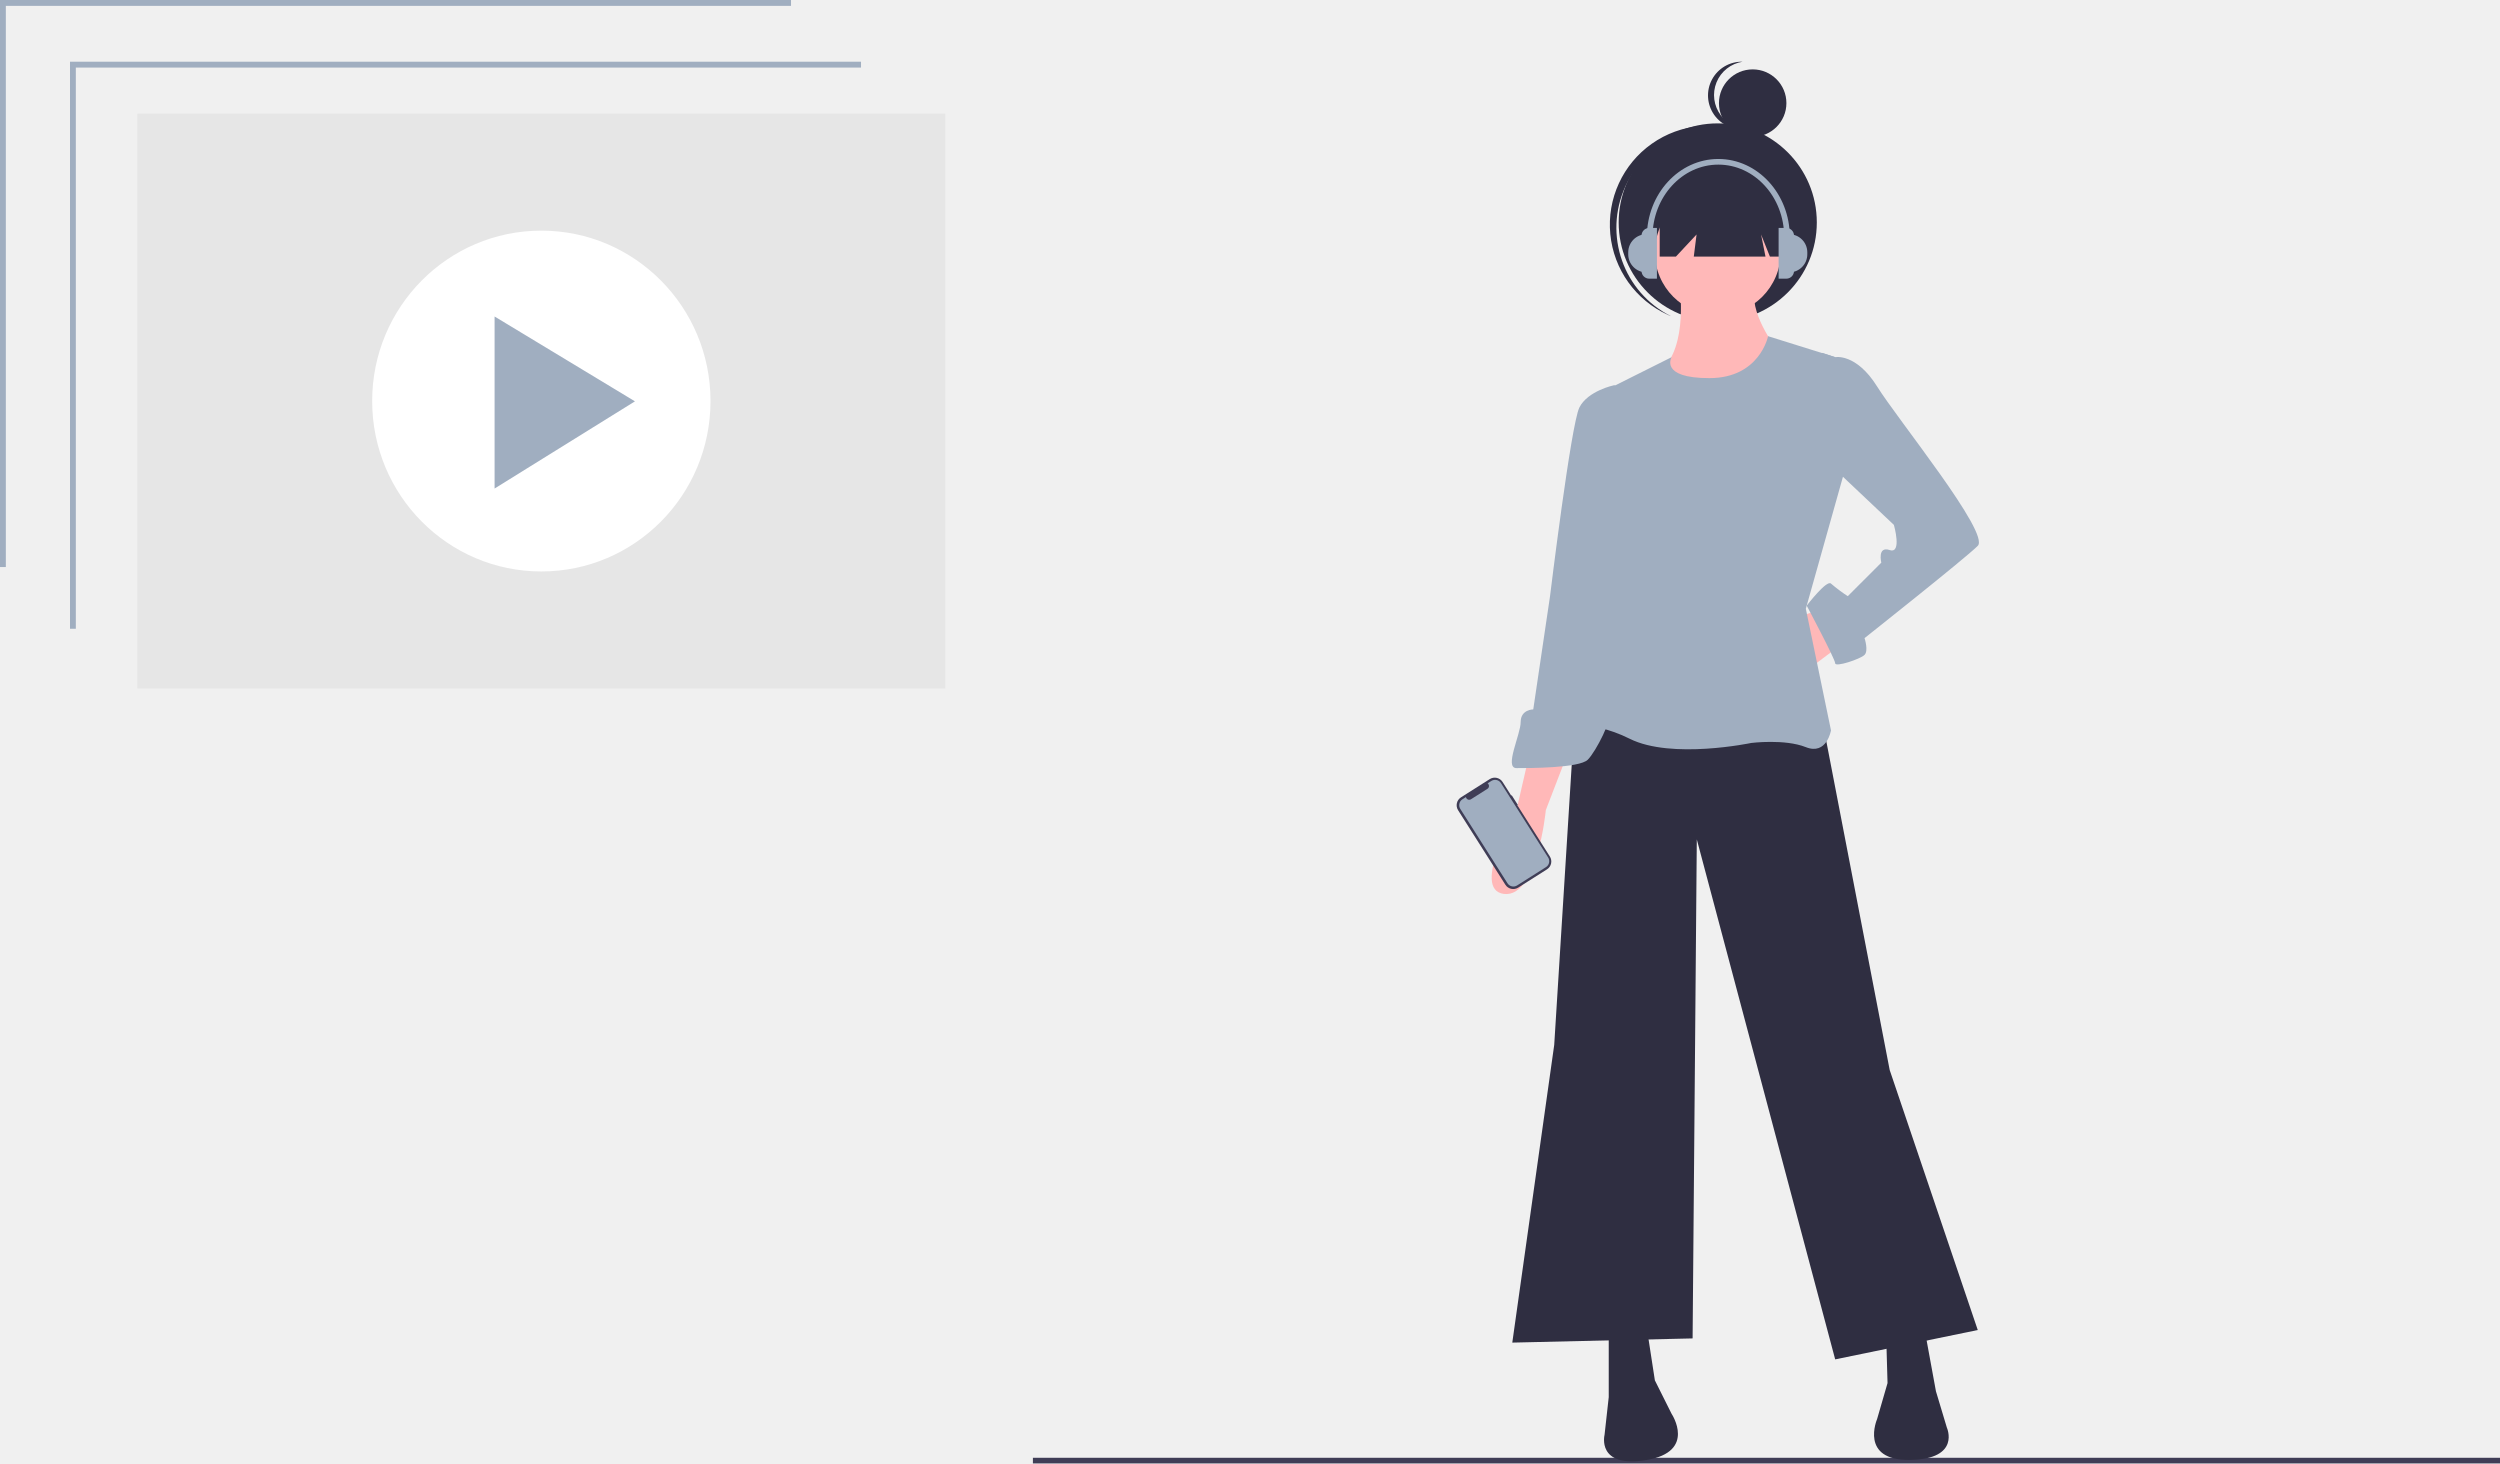
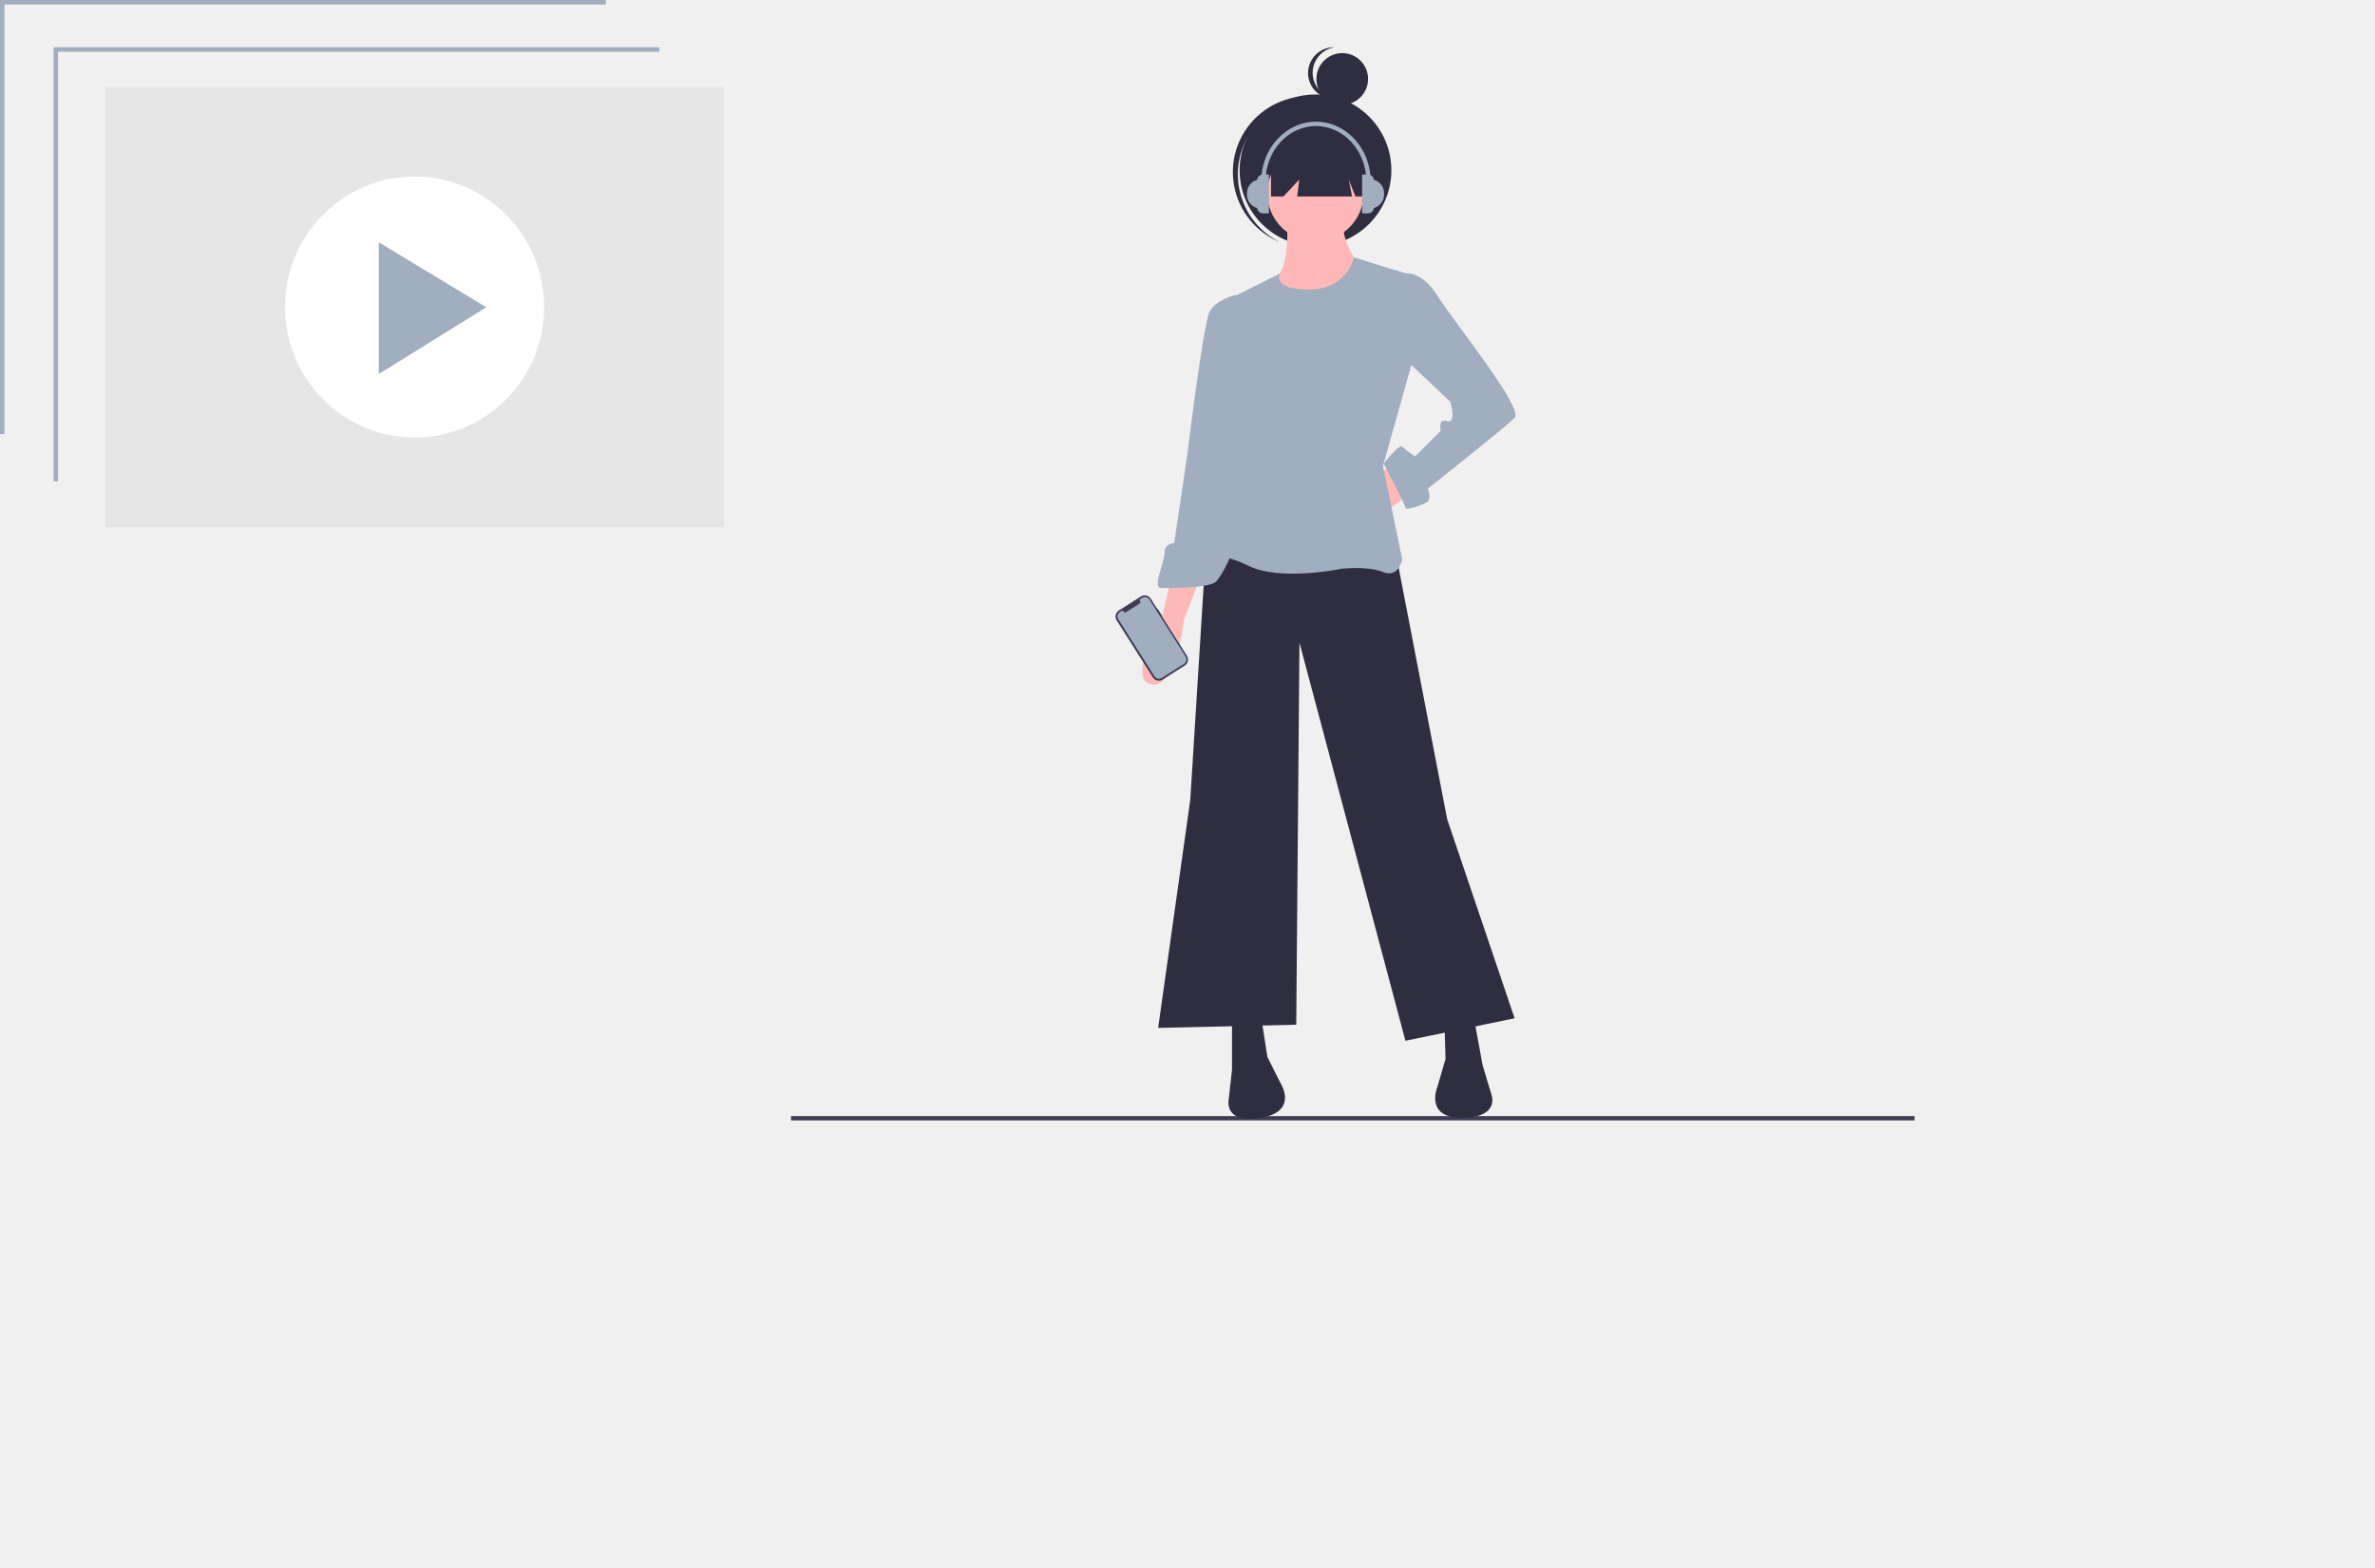
- <svg xmlns="http://www.w3.org/2000/svg" data-name="Layer 1">
+ <svg xmlns="http://www.w3.org/2000/svg" data-name="Layer 1" viewBox="0 0 1099.2 725.77">
  <path fill="#3f3d56" d="M366.102 516.697h520v2h-520z" />
  <circle cx="621.221" cy="36.546" r="11.954" fill="#2f2e41" />
  <path d="M609.937 40.894a11.955 11.955 0 017.725-19.02 11.95 11.95 0 101.486 23.758 11.924 11.924 0 01-9.21-4.738z" fill="#2f2e41" />
  <circle cx="608.837" cy="78.843" r="35.114" fill="#2f2e41" />
  <path d="M576.119 66.052a35.107 35.107 0 0145.468-17.729c-.355-.177-.707-.357-1.07-.524a35.114 35.114 0 10-29.302 63.822c.363.167.729.317 1.094.47a35.108 35.108 0 01-16.19-46.039z" fill="#2f2e41" />
  <path fill="#ffb8b8" d="M652.693 228.404l-11.891 8.918-5.945-17.836 13.377-4.459 4.459 13.377z" />
  <path fill="#2f2e41" d="M646.004 255.901l23.781 123.364 31.213 92.151-50.535 10.404-49.048-184.303-1.487 176.872-63.911 1.486 14.863-105.528 7.432-118.905 87.692 4.459z" />
  <path d="M570.202 471.416v23.781l-1.486 13.377s-2.973 11.89 14.863 8.918 8.918-16.35 8.918-16.35l-5.945-11.89-2.973-19.322zM681.885 469.725l4.288 23.392 3.873 12.89s5.068 11.16-13.012 11.45-11.719-14.473-11.719-14.473l3.704-12.767-.56-19.542z" fill="#2f2e41" />
  <circle cx="608.846" cy="89.433" r="22.295" fill="#ffb8b8" />
  <path d="M595.47 102.81s2.972 23.781-8.918 29.726 22.294 14.864 22.294 14.864l20.809-23.781s-10.404-13.377-7.432-22.295z" fill="#ffb8b8" />
  <path d="M626.682 119.16s-2.972 14.863-20.808 14.863-13.377-7.432-13.377-7.432l-23.781 11.89 2.973 68.371-20.809 50.535s11.89-2.973 26.754 4.459 43.103 1.486 43.103 1.486 11.89-1.486 19.322 1.486 8.918-5.945 8.918-5.945l-8.918-43.103 13.377-47.562-2.973-41.617z" fill="#a0aec0" />
  <path d="M541.962 267.791l-4.459 19.322s-16.35 28.24-4.459 29.726 14.863-29.726 14.863-29.726l7.432-19.322z" fill="#ffb8b8" />
  <path d="M638.573 131.05l7.312-5.985 4.578 1.526s7.432-1.486 14.863 10.404 40.13 52.021 35.672 56.48-40.13 32.7-40.13 32.7 1.486 4.458 0 5.945-10.405 4.458-10.405 2.972-10.094-20.426-10.094-20.426 7.122-9.3 8.608-7.814a59.258 59.258 0 005.945 4.46l11.89-11.891s-1.486-5.946 2.973-4.46 1.487-8.917 1.487-8.917l-26.754-25.268zM576.147 138.482l-4-1.96s-9.376 1.96-12.349 7.905-10.404 66.884-10.404 66.884l-5.945 40.13s-4.46 0-4.46 4.46-5.945 16.349-1.486 16.349 22.295 0 25.268-2.973 8.918-14.863 7.431-16.35-4.459-1.485-4.459-1.485l8.918-41.617z" fill="#a0aec0" />
  <path fill="#2f2e41" d="M588.266 66.122v24.823h5.749l7.316-7.839-.98 7.839h25.411l-1.567-7.839 3.135 7.839h4.05V66.122h-43.114z" />
  <path d="M631.157 83.024h3.016a6.41 6.41 0 016.41 6.409v.7a6.41 6.41 0 01-6.41 6.41h-3.016v-13.52z" fill="#a0aec0" />
  <path d="M630.413 80.791h2.728a2.729 2.729 0 012.729 2.729v12.526a2.729 2.729 0 01-2.729 2.729h-2.728V80.79zM586.536 96.542h-3.017a6.41 6.41 0 01-6.409-6.409v-.7a6.41 6.41 0 016.41-6.41h3.016v13.52z" fill="#a0aec0" />
  <path d="M587.28 98.775h-2.728a2.729 2.729 0 01-2.729-2.729V83.52a2.729 2.729 0 012.729-2.729h2.728v17.984z" fill="#a0aec0" />
  <path d="M634.382 83.965h-2c0-14.125-10.466-25.617-23.33-25.617-12.865 0-23.331 11.492-23.331 25.617h-2c0-15.228 11.363-27.617 25.331-27.617 13.967 0 25.33 12.39 25.33 27.617z" fill="#a0aec0" />
  <path d="M535.808 281.867l-.176.112-3.054-4.814a3.3 3.3 0 00-4.554-1.019l-10.2 6.471a3.3 3.3 0 00-1.018 4.554l16.756 26.411a3.3 3.3 0 004.554 1.019l10.2-6.471a3.3 3.3 0 001.018-4.554l-11.528-18.17.176-.112z" fill="#3f3d56" />
  <path d="M531.997 277.56l16.732 26.373a2.464 2.464 0 01-.761 3.4l-10.249 6.503a2.464 2.464 0 01-3.4-.761l-16.732-26.372a2.464 2.464 0 01.76-3.401l1.244-.789a1.171 1.171 0 001.78.781l5.842-3.707a1.171 1.171 0 00.052-1.943l1.33-.844a2.464 2.464 0 013.402.76z" fill="#a0aec0" />
  <path fill="#e6e6e6" d="M48.693 40.268h286.358V244.03H48.693z" />
  <path fill="#a0aec0" d="M26.878 222.855h-2.067V21.869h280.366v2.083H26.878v198.903z" />
  <path fill="#a0aec0" d="M2.068 200.986H0V0h280.366v2.083H2.068v198.903z" />
  <ellipse cx="191.872" cy="142.148" rx="59.959" ry="60.4" fill="#fff" />
  <path fill="#a0aec0" d="M175.301 112.182v60.974l49.75-30.904-49.75-30.07z" />
</svg>
